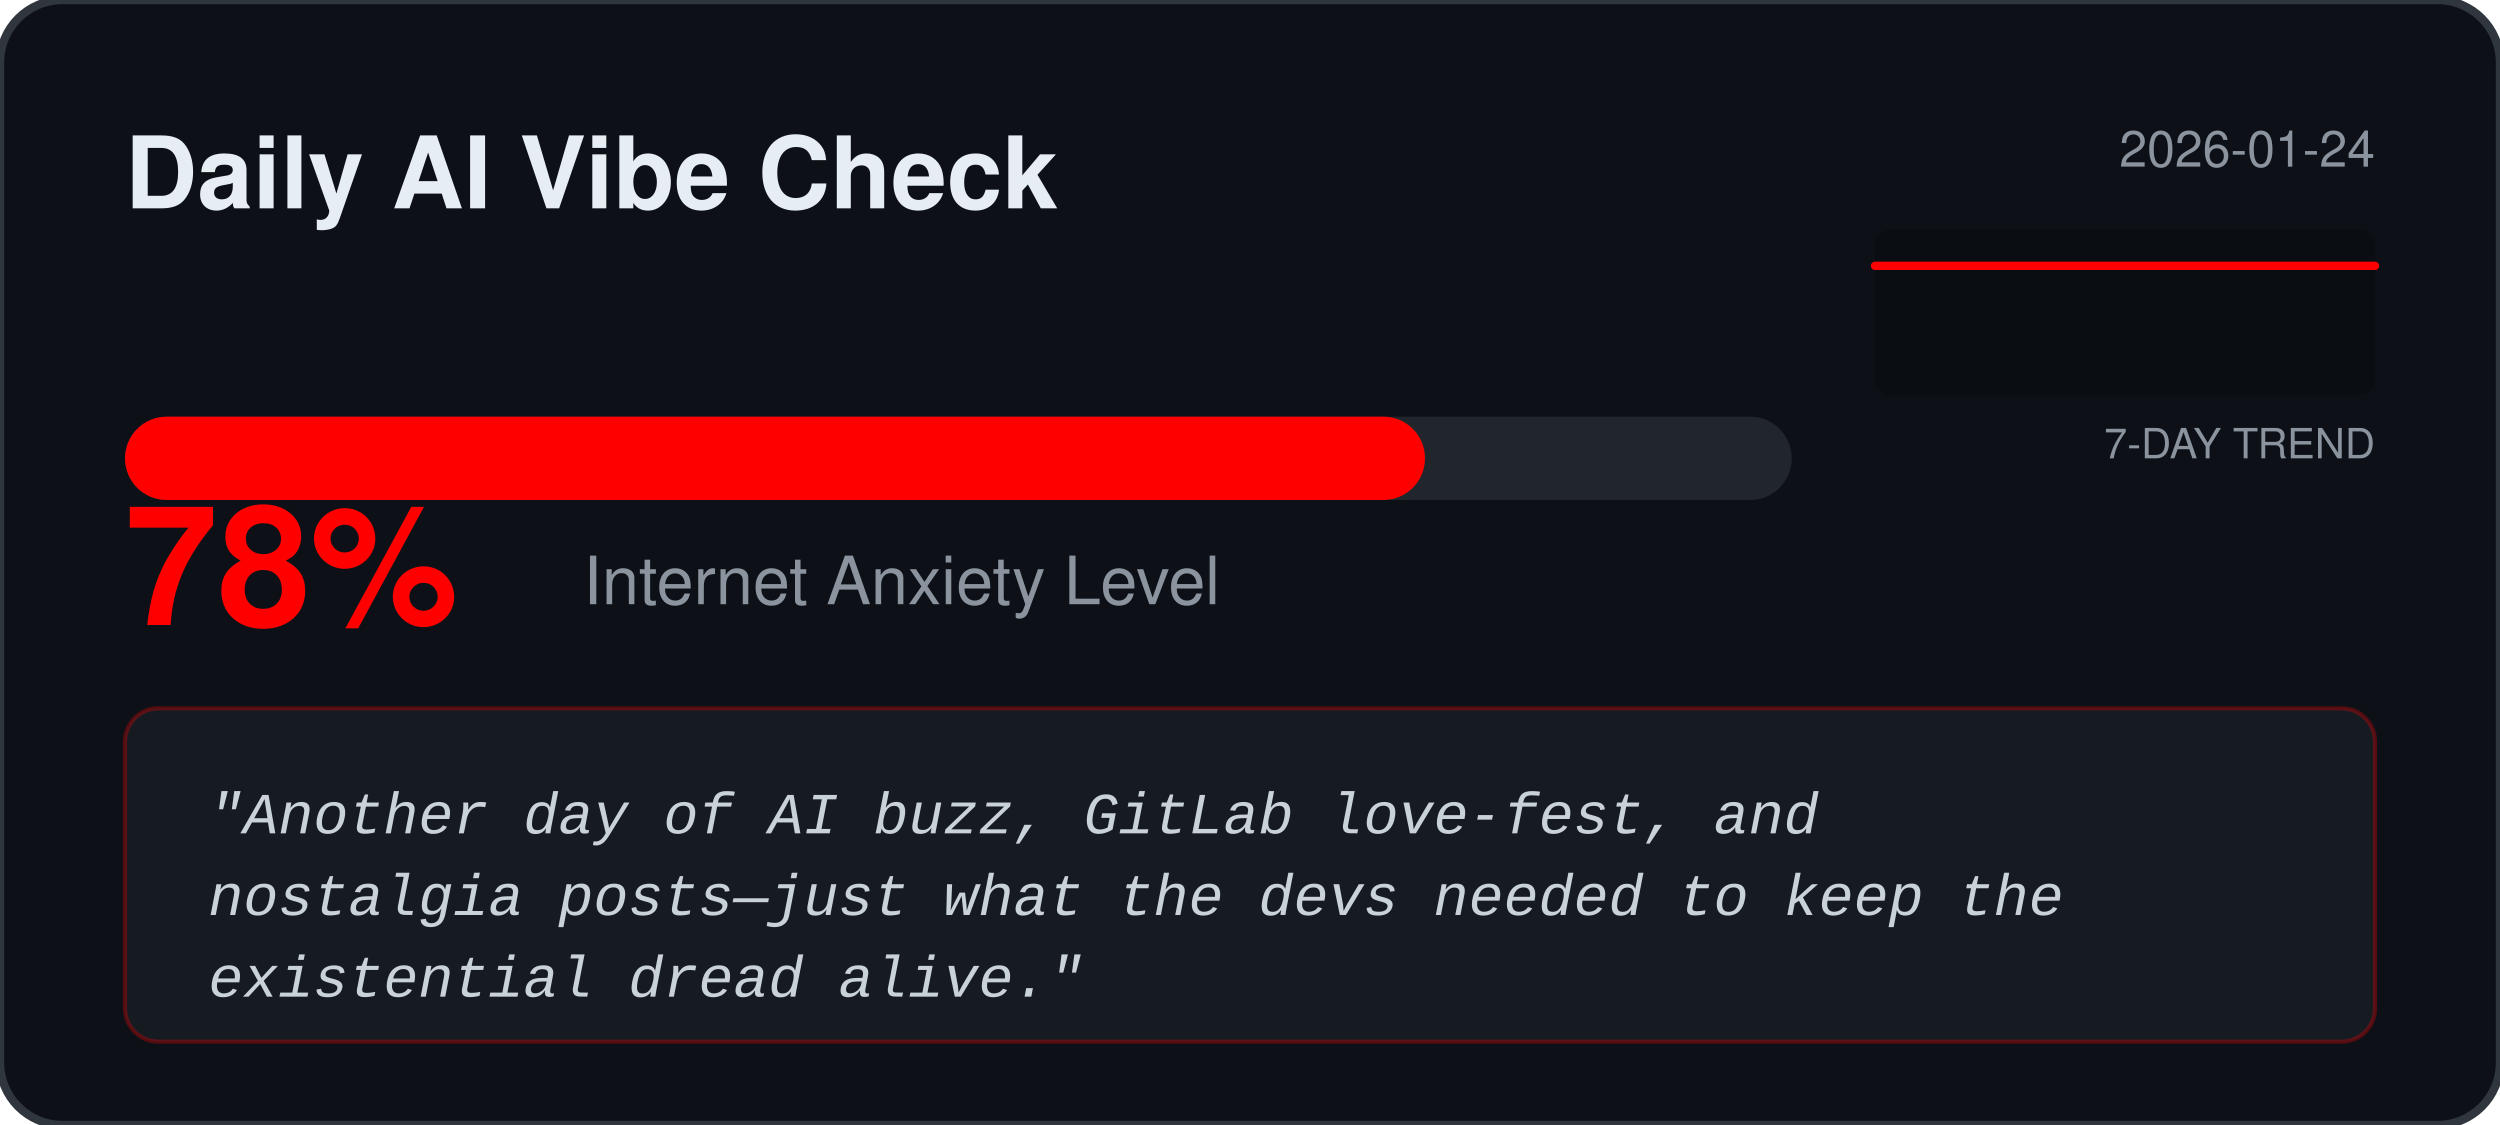
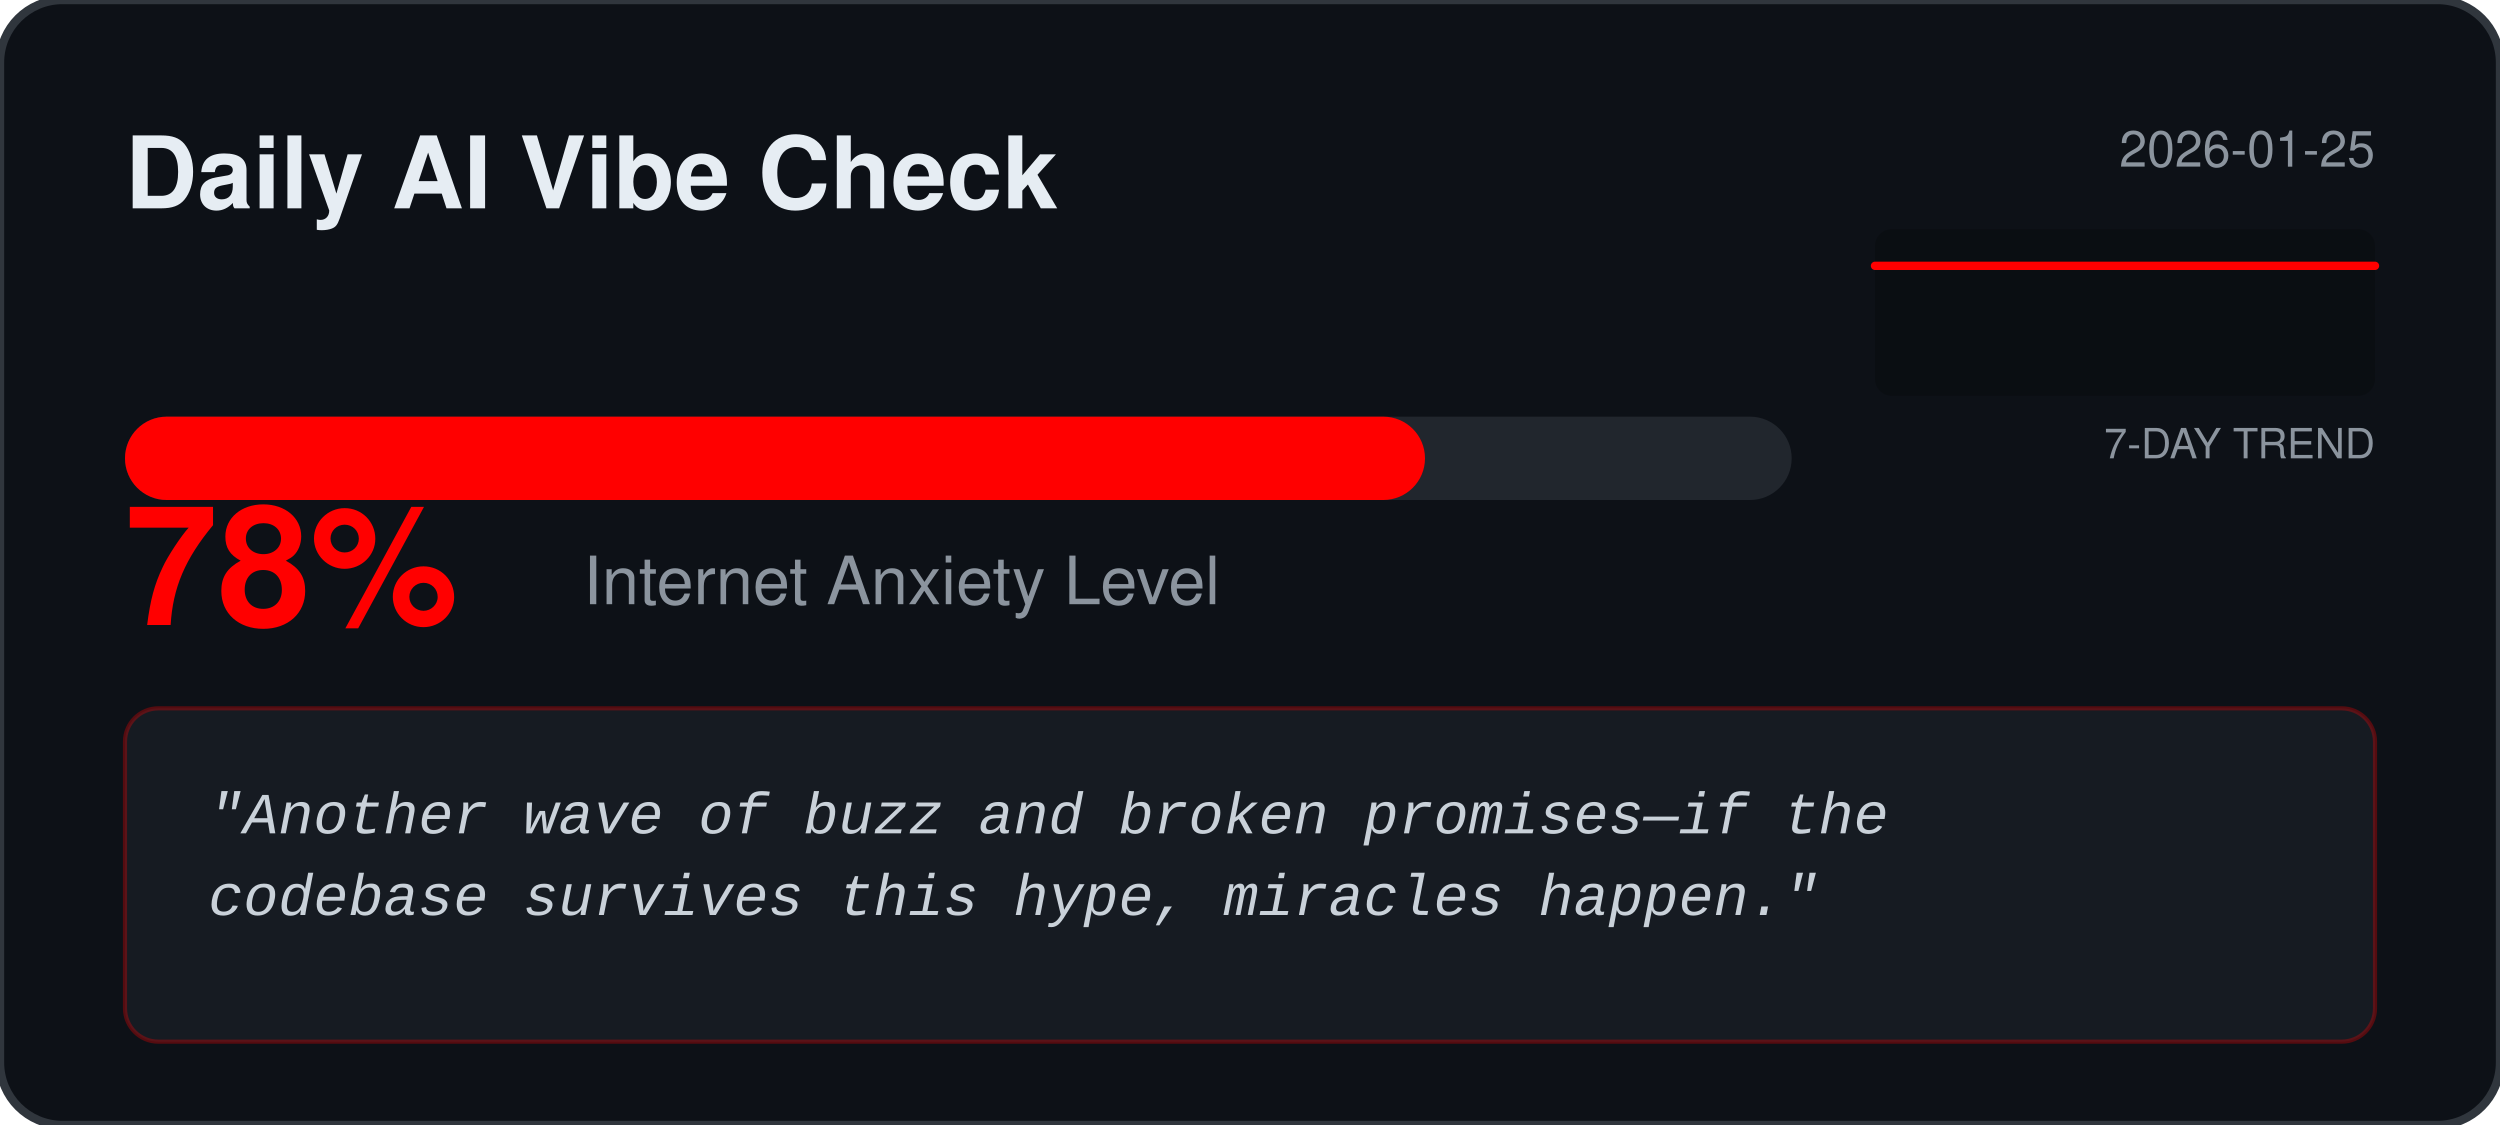
<svg xmlns="http://www.w3.org/2000/svg" width="600" height="270" viewBox="0 0 600 270" fill="none">
  <rect width="600" height="270" rx="15" fill="#0D1117" stroke="#30363D" stroke-width="2" />
  <text x="30" y="50" fill="#E6EDF3" font-family="Segoe UI, Helvetica, sans-serif" font-weight="bold" font-size="24">Daily AI Vibe Check</text>
-   <text x="570" y="40" fill="#8B949E" font-family="Segoe UI, Helvetica, sans-serif" font-size="12" text-anchor="end">2026-01-24</text>
+   <text x="570" y="40" fill="#8B949E" font-family="Segoe UI, Helvetica, sans-serif" font-size="12" text-anchor="end">2026-01-25</text>
  <rect x="450" y="55" width="120" height="40" fill="#000000" fill-opacity="0.2" rx="4" />
  <text x="570" y="110" fill="#8B949E" font-family="Segoe UI, Helvetica, sans-serif" font-size="10" text-anchor="end">7-DAY TREND</text>
  <polyline points="450.0,63.8 470.0,63.8 490.0,63.8 510.0,63.8 530.0,63.8 550.0,63.8 570.0,63.8" fill="none" stroke="#FF0000" stroke-width="2" stroke-linecap="round" stroke-linejoin="round" />
  <rect x="30" y="100" width="400" height="20" rx="10" fill="#21262D" />
  <rect x="30" y="100" width="312.0" height="20" rx="10" fill="#FF0000" />
  <text x="30" y="150" fill="#FF0000" font-family="Segoe UI, Helvetica, sans-serif" font-weight="bold" font-size="40">78%</text>
  <text x="140" y="145" fill="#8B949E" font-family="Segoe UI, Helvetica, sans-serif" font-size="16">Internet Anxiety Level</text>
  <rect x="30" y="170" width="540" height="80" rx="8" fill="#161B22" stroke="#FF0000" stroke-opacity="0.3" />
  <text x="50" y="200" fill="#C9D1D9" font-family="Courier New, monospace" font-size="14" font-style="italic">
-     <tspan x="50" dy="0">"Another day of AI buzz, GitLab love‑fest, and</tspan>
-     <tspan x="50" dy="1.4em">nostalgia posts—just what the devs needed to keep the</tspan>
-     <tspan x="50" dy="1.4em">existential dread alive."</tspan>
+     <tspan x="50" dy="0">"Another wave of buzz and broken promises—if the</tspan>
+     <tspan x="50" dy="1.4em">codebase survives this hype, miracles happen."</tspan>
  </text>
</svg>
